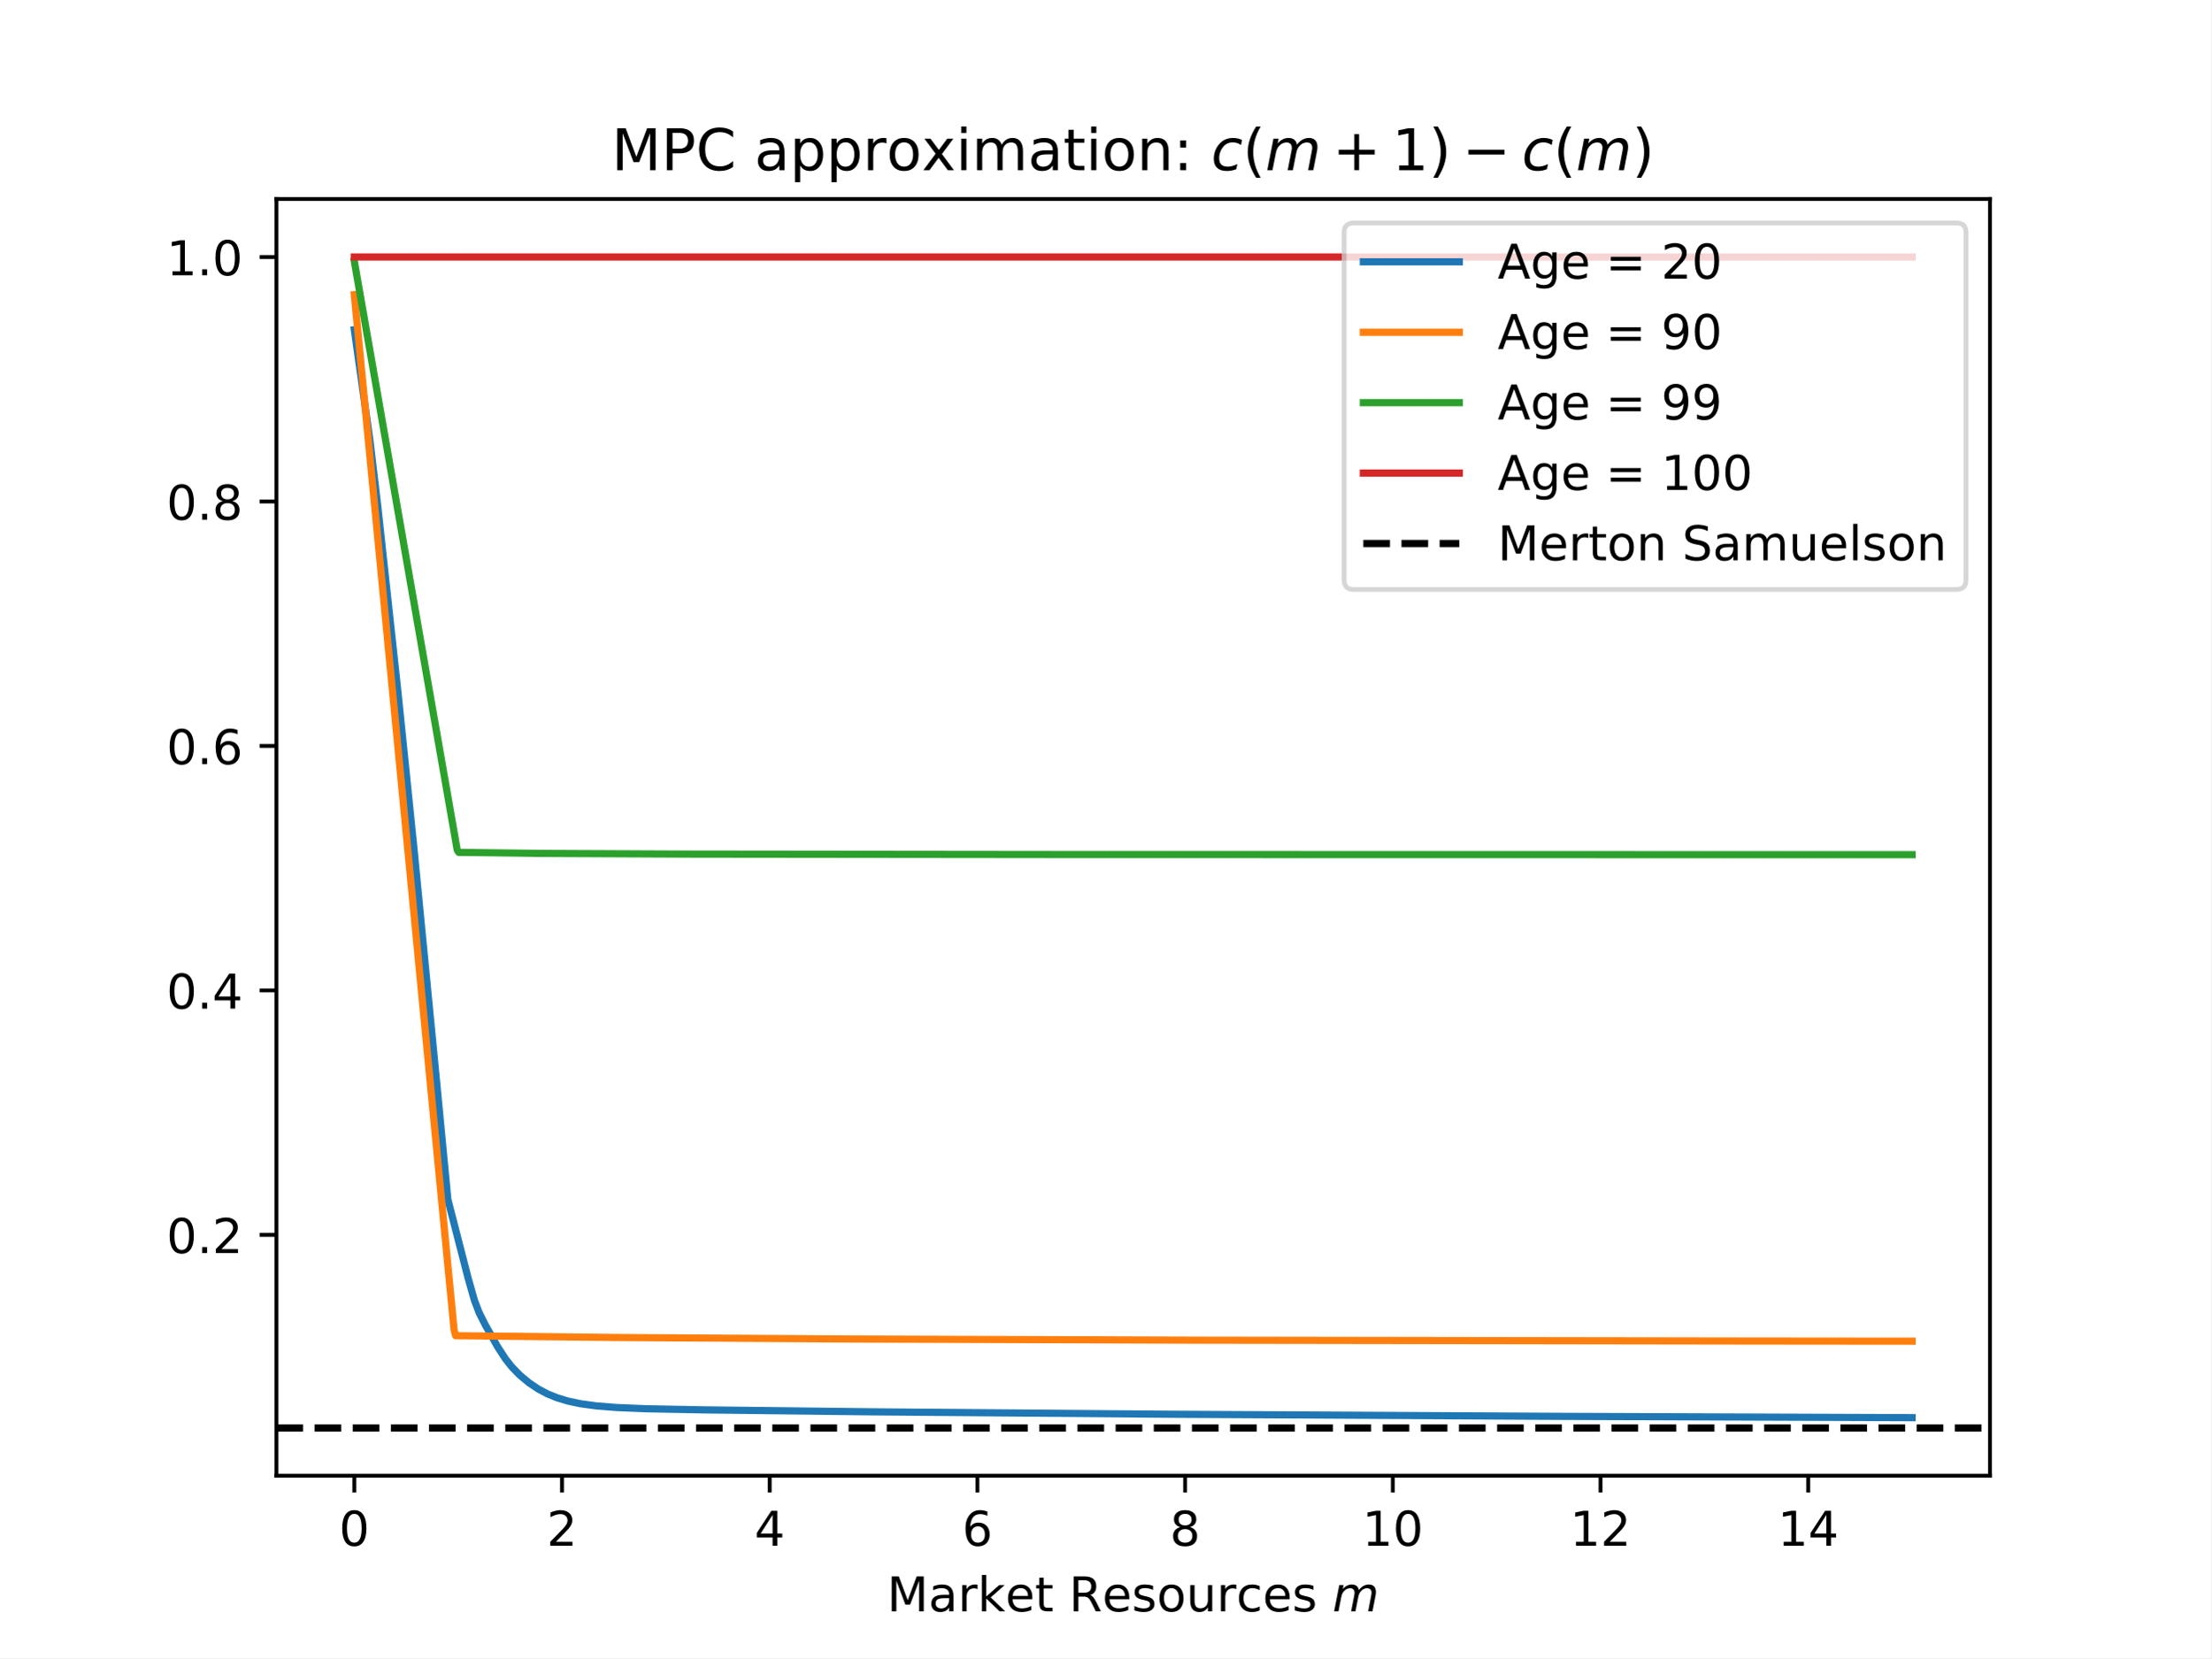
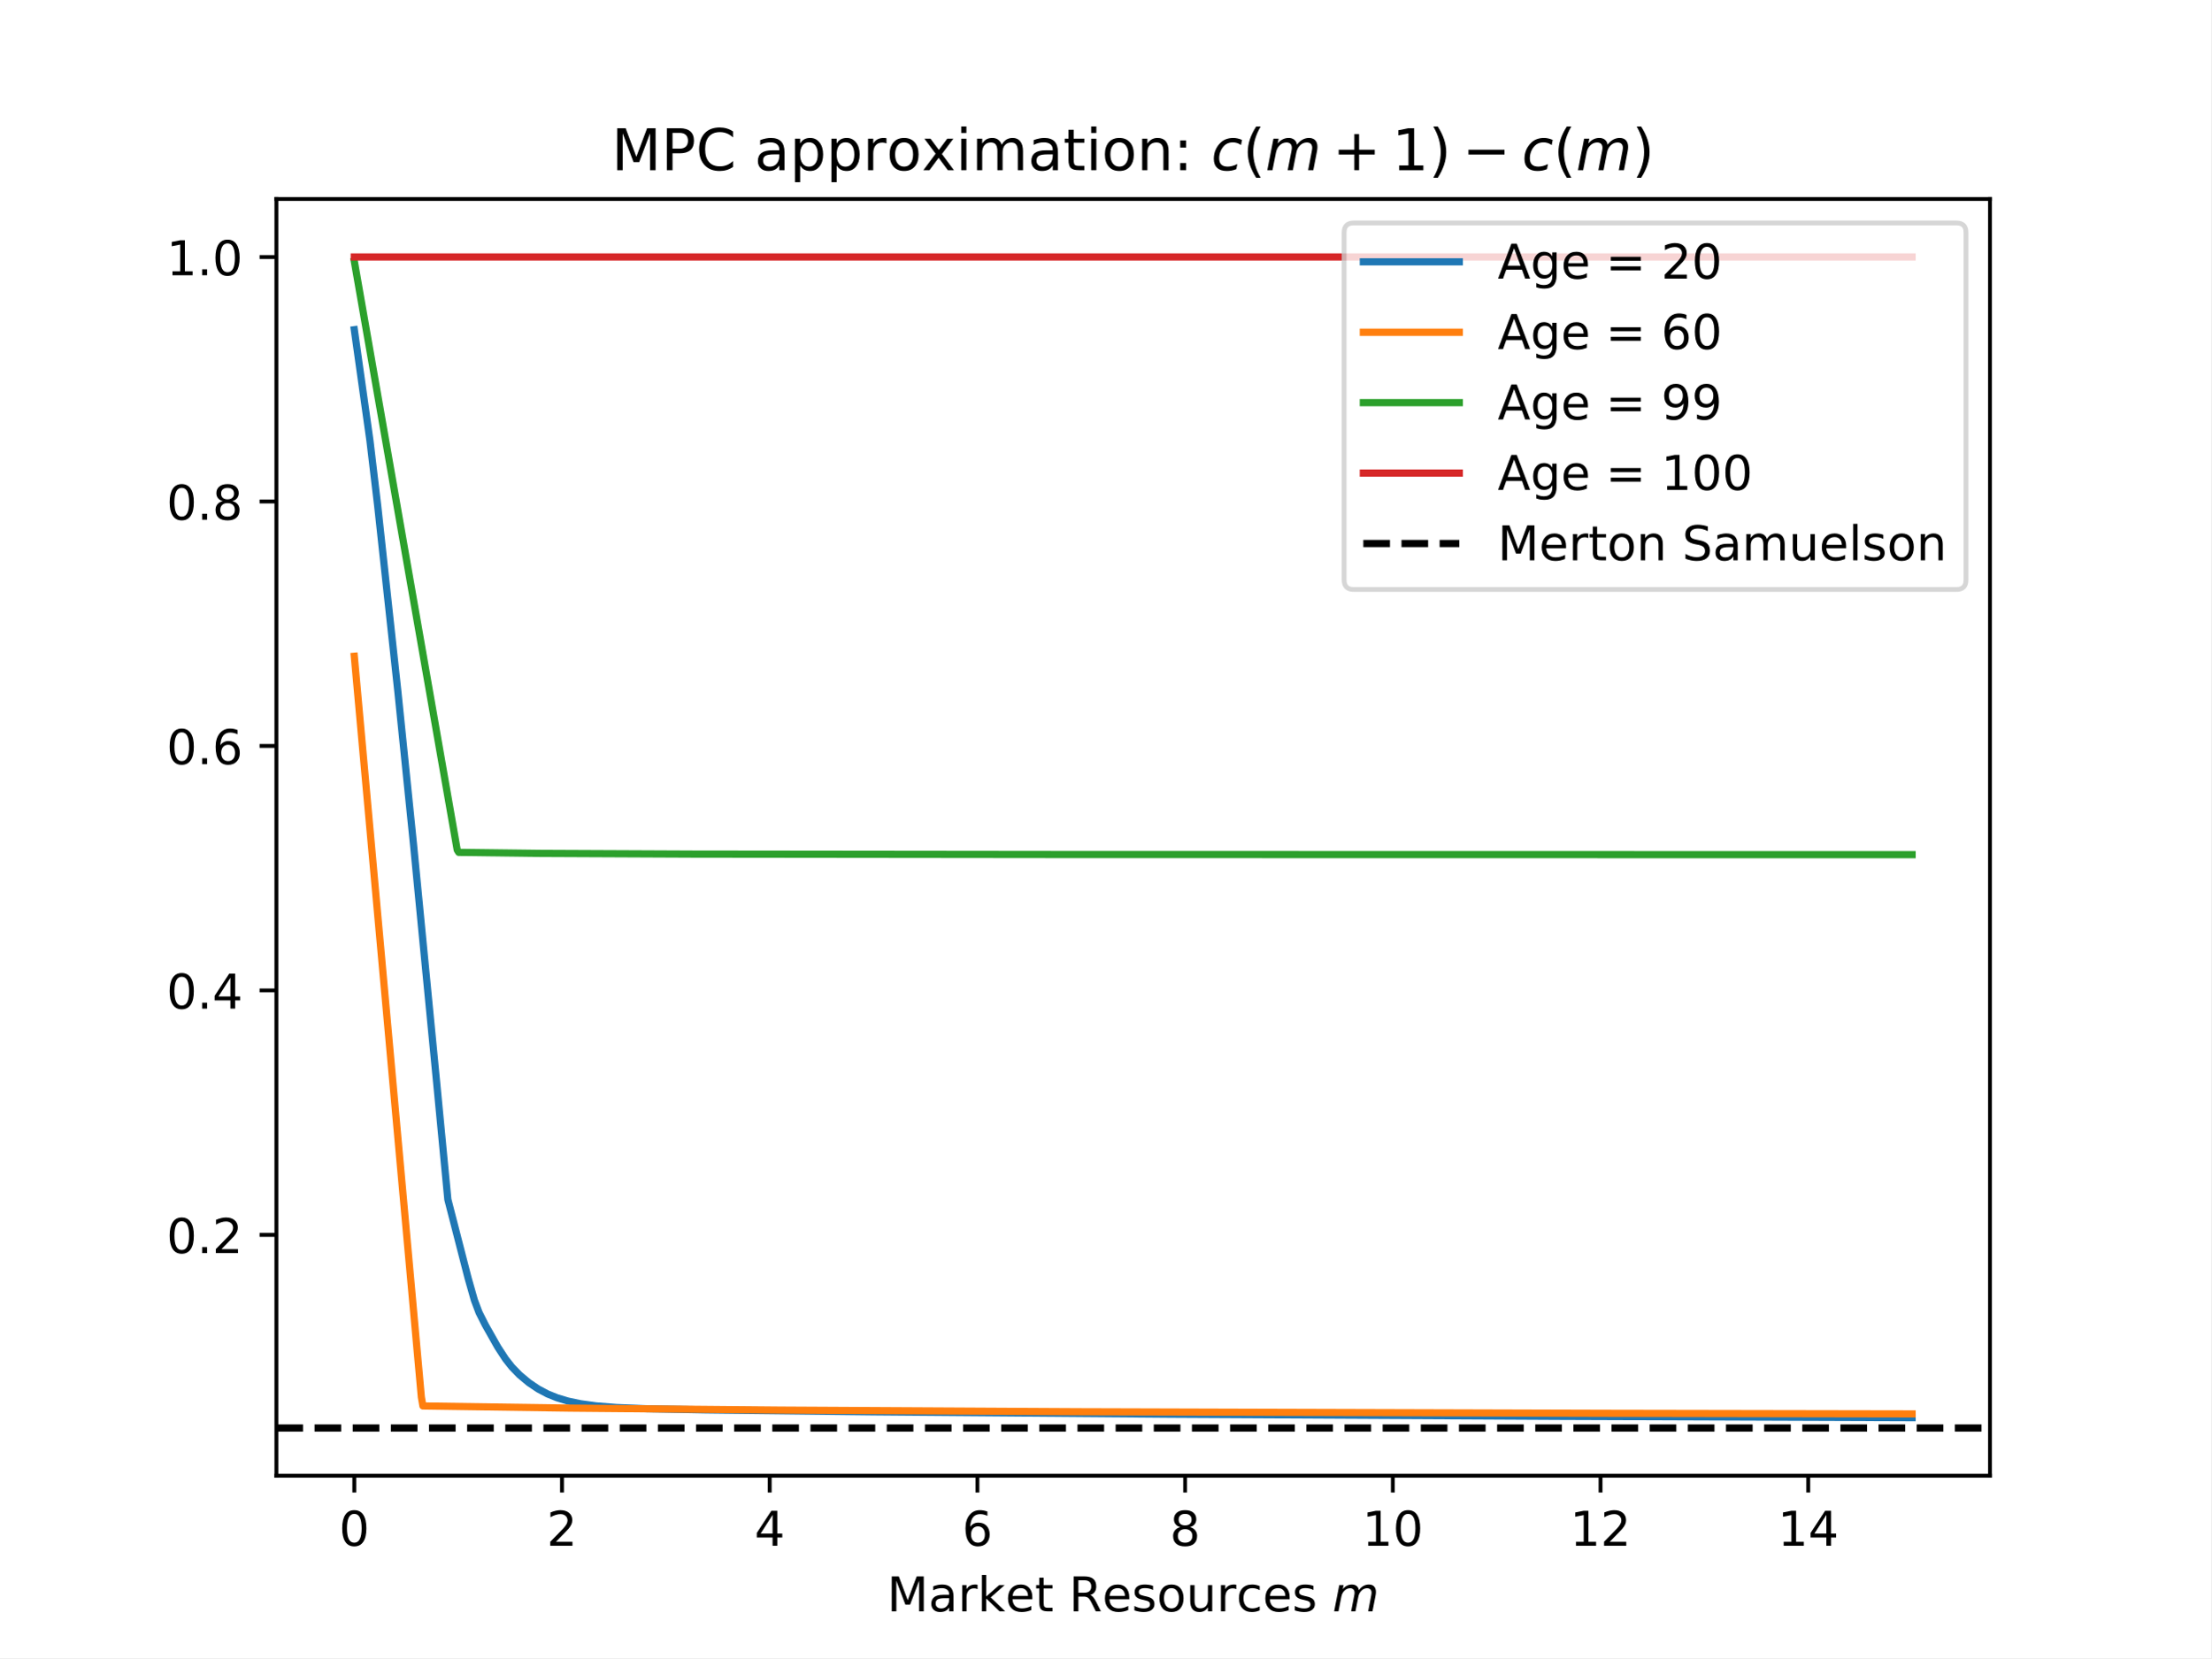
<svg xmlns="http://www.w3.org/2000/svg" xmlns:xlink="http://www.w3.org/1999/xlink" height="345.6pt" version="1.1" viewBox="0 0 460.8 345.6" width="460.8pt">
  <defs>
    <style type="text/css">
*{stroke-linecap:butt;stroke-linejoin:round;}
  </style>
  </defs>
  <g id="figure_1">
    <g id="patch_1">
      <path d="M 0 345.6  L 460.8 345.6  L 460.8 0  L 0 0  z " style="fill:#ffffff;" />
    </g>
    <g id="axes_1">
      <g id="patch_2">
        <path d="M 57.6 307.584  L 414.72 307.584  L 414.72 41.472  L 57.6 41.472  z " style="fill:#ffffff;" />
      </g>
      <g id="matplotlib.axis_1">
        <g id="xtick_1">
          <g id="line2d_1">
            <defs>
-               <path d="M 0 0  L 0 3.5  " id="m3550b4a86b" style="stroke:#000000;stroke-width:0.8;" />
-             </defs>
-             <g>
-               <use style="stroke:#000000;stroke-width:0.8;" x="73.833" xlink:href="#m3550b4a86b" y="307.584" />
+               <path d="M 0 0  L 0 3.5  " id="mde234e8060" style="stroke:#000000;stroke-width:0.8;" />
+             </defs>
+             <g>
+               <use style="stroke:#000000;stroke-width:0.8;" x="73.833" xlink:href="#mde234e8060" y="307.584" />
            </g>
          </g>
          <g id="text_1">
            <defs>
              <path d="M 31.781 66.406  Q 24.172 66.406 20.328 58.906  Q 16.5 51.422 16.5 36.375  Q 16.5 21.391 20.328 13.891  Q 24.172 6.391 31.781 6.391  Q 39.453 6.391 43.281 13.891  Q 47.125 21.391 47.125 36.375  Q 47.125 51.422 43.281 58.906  Q 39.453 66.406 31.781 66.406  z M 31.781 74.219  Q 44.047 74.219 50.516 64.516  Q 56.984 54.828 56.984 36.375  Q 56.984 17.969 50.516 8.266  Q 44.047 -1.422 31.781 -1.422  Q 19.531 -1.422 13.062 8.266  Q 6.594 17.969 6.594 36.375  Q 6.594 54.828 13.062 64.516  Q 19.531 74.219 31.781 74.219  z " id="DejaVuSans-48" />
            </defs>
            <g transform="translate(70.65148 322.1824)scale(0.1 -0.1)">
              <use xlink:href="#DejaVuSans-48" />
            </g>
          </g>
        </g>
        <g id="xtick_2">
          <g id="line2d_2">
            <g>
-               <use style="stroke:#000000;stroke-width:0.8;" x="117.12" xlink:href="#m3550b4a86b" y="307.584" />
+               <use style="stroke:#000000;stroke-width:0.8;" x="117.12" xlink:href="#mde234e8060" y="307.584" />
            </g>
          </g>
          <g id="text_2">
            <defs>
              <path d="M 19.188 8.297  L 53.609 8.297  L 53.609 0  L 7.328 0  L 7.328 8.297  Q 12.938 14.109 22.625 23.891  Q 32.328 33.688 34.812 36.531  Q 39.547 41.844 41.422 45.531  Q 43.312 49.219 43.312 52.781  Q 43.312 58.594 39.234 62.25  Q 35.156 65.922 28.609 65.922  Q 23.969 65.922 18.812 64.312  Q 13.672 62.703 7.812 59.422  L 7.812 69.391  Q 13.766 71.781 18.938 73  Q 24.125 74.219 28.422 74.219  Q 39.75 74.219 46.484 68.547  Q 53.219 62.891 53.219 53.422  Q 53.219 48.922 51.531 44.891  Q 49.859 40.875 45.406 35.406  Q 44.188 33.984 37.641 27.219  Q 31.109 20.453 19.188 8.297  z " id="DejaVuSans-50" />
            </defs>
            <g transform="translate(113.9387 322.1824)scale(0.1 -0.1)">
              <use xlink:href="#DejaVuSans-50" />
            </g>
          </g>
        </g>
        <g id="xtick_3">
          <g id="line2d_3">
            <g>
-               <use style="stroke:#000000;stroke-width:0.8;" x="160.407" xlink:href="#m3550b4a86b" y="307.584" />
+               <use style="stroke:#000000;stroke-width:0.8;" x="160.407" xlink:href="#mde234e8060" y="307.584" />
            </g>
          </g>
          <g id="text_3">
            <defs>
              <path d="M 37.797 64.312  L 12.891 25.391  L 37.797 25.391  z M 35.203 72.906  L 47.609 72.906  L 47.609 25.391  L 58.016 25.391  L 58.016 17.188  L 47.609 17.188  L 47.609 0  L 37.797 0  L 37.797 17.188  L 4.891 17.188  L 4.891 26.703  z " id="DejaVuSans-52" />
            </defs>
            <g transform="translate(157.226 322.1824)scale(0.1 -0.1)">
              <use xlink:href="#DejaVuSans-52" />
            </g>
          </g>
        </g>
        <g id="xtick_4">
          <g id="line2d_4">
            <g>
-               <use style="stroke:#000000;stroke-width:0.8;" x="203.695" xlink:href="#m3550b4a86b" y="307.584" />
+               <use style="stroke:#000000;stroke-width:0.8;" x="203.695" xlink:href="#mde234e8060" y="307.584" />
            </g>
          </g>
          <g id="text_4">
            <defs>
              <path d="M 33.016 40.375  Q 26.375 40.375 22.484 35.828  Q 18.609 31.297 18.609 23.391  Q 18.609 15.531 22.484 10.953  Q 26.375 6.391 33.016 6.391  Q 39.656 6.391 43.531 10.953  Q 47.406 15.531 47.406 23.391  Q 47.406 31.297 43.531 35.828  Q 39.656 40.375 33.016 40.375  z M 52.594 71.297  L 52.594 62.312  Q 48.875 64.062 45.094 64.984  Q 41.312 65.922 37.594 65.922  Q 27.828 65.922 22.672 59.328  Q 17.531 52.734 16.797 39.406  Q 19.672 43.656 24.016 45.922  Q 28.375 48.188 33.594 48.188  Q 44.578 48.188 50.953 41.516  Q 57.328 34.859 57.328 23.391  Q 57.328 12.156 50.688 5.359  Q 44.047 -1.422 33.016 -1.422  Q 20.359 -1.422 13.672 8.266  Q 6.984 17.969 6.984 36.375  Q 6.984 53.656 15.188 63.938  Q 23.391 74.219 37.203 74.219  Q 40.922 74.219 44.703 73.484  Q 48.484 72.75 52.594 71.297  z " id="DejaVuSans-54" />
            </defs>
            <g transform="translate(200.5133 322.1824)scale(0.1 -0.1)">
              <use xlink:href="#DejaVuSans-54" />
            </g>
          </g>
        </g>
        <g id="xtick_5">
          <g id="line2d_5">
            <g>
-               <use style="stroke:#000000;stroke-width:0.8;" x="246.982" xlink:href="#m3550b4a86b" y="307.584" />
+               <use style="stroke:#000000;stroke-width:0.8;" x="246.982" xlink:href="#mde234e8060" y="307.584" />
            </g>
          </g>
          <g id="text_5">
            <defs>
              <path d="M 31.781 34.625  Q 24.75 34.625 20.719 30.859  Q 16.703 27.094 16.703 20.516  Q 16.703 13.922 20.719 10.156  Q 24.75 6.391 31.781 6.391  Q 38.812 6.391 42.859 10.172  Q 46.922 13.969 46.922 20.516  Q 46.922 27.094 42.891 30.859  Q 38.875 34.625 31.781 34.625  z M 21.922 38.812  Q 15.578 40.375 12.031 44.719  Q 8.5 49.078 8.5 55.328  Q 8.5 64.062 14.719 69.141  Q 20.953 74.219 31.781 74.219  Q 42.672 74.219 48.875 69.141  Q 55.078 64.062 55.078 55.328  Q 55.078 49.078 51.531 44.719  Q 48 40.375 41.703 38.812  Q 48.828 37.156 52.797 32.312  Q 56.781 27.484 56.781 20.516  Q 56.781 9.906 50.312 4.234  Q 43.844 -1.422 31.781 -1.422  Q 19.734 -1.422 13.25 4.234  Q 6.781 9.906 6.781 20.516  Q 6.781 27.484 10.781 32.312  Q 14.797 37.156 21.922 38.812  z M 18.312 54.391  Q 18.312 48.734 21.844 45.562  Q 25.391 42.391 31.781 42.391  Q 38.141 42.391 41.719 45.562  Q 45.312 48.734 45.312 54.391  Q 45.312 60.062 41.719 63.234  Q 38.141 66.406 31.781 66.406  Q 25.391 66.406 21.844 63.234  Q 18.312 60.062 18.312 54.391  z " id="DejaVuSans-56" />
            </defs>
            <g transform="translate(243.8006 322.1824)scale(0.1 -0.1)">
              <use xlink:href="#DejaVuSans-56" />
            </g>
          </g>
        </g>
        <g id="xtick_6">
          <g id="line2d_6">
            <g>
-               <use style="stroke:#000000;stroke-width:0.8;" x="290.269" xlink:href="#m3550b4a86b" y="307.584" />
+               <use style="stroke:#000000;stroke-width:0.8;" x="290.269" xlink:href="#mde234e8060" y="307.584" />
            </g>
          </g>
          <g id="text_6">
            <defs>
              <path d="M 12.406 8.297  L 28.516 8.297  L 28.516 63.922  L 10.984 60.406  L 10.984 69.391  L 28.422 72.906  L 38.281 72.906  L 38.281 8.297  L 54.391 8.297  L 54.391 0  L 12.406 0  z " id="DejaVuSans-49" />
            </defs>
            <g transform="translate(283.9066 322.1824)scale(0.1 -0.1)">
              <use xlink:href="#DejaVuSans-49" />
              <use x="63.623" xlink:href="#DejaVuSans-48" />
            </g>
          </g>
        </g>
        <g id="xtick_7">
          <g id="line2d_7">
            <g>
-               <use style="stroke:#000000;stroke-width:0.8;" x="333.556" xlink:href="#m3550b4a86b" y="307.584" />
+               <use style="stroke:#000000;stroke-width:0.8;" x="333.556" xlink:href="#mde234e8060" y="307.584" />
            </g>
          </g>
          <g id="text_7">
            <g transform="translate(327.1939 322.1824)scale(0.1 -0.1)">
              <use xlink:href="#DejaVuSans-49" />
              <use x="63.623" xlink:href="#DejaVuSans-50" />
            </g>
          </g>
        </g>
        <g id="xtick_8">
          <g id="line2d_8">
            <g>
-               <use style="stroke:#000000;stroke-width:0.8;" x="376.844" xlink:href="#m3550b4a86b" y="307.584" />
+               <use style="stroke:#000000;stroke-width:0.8;" x="376.844" xlink:href="#mde234e8060" y="307.584" />
            </g>
          </g>
          <g id="text_8">
            <g transform="translate(370.4811 322.1824)scale(0.1 -0.1)">
              <use xlink:href="#DejaVuSans-49" />
              <use x="63.623" xlink:href="#DejaVuSans-52" />
            </g>
          </g>
        </g>
        <g id="text_9">
          <defs>
            <path d="M 9.812 72.906  L 24.516 72.906  L 43.109 23.297  L 61.812 72.906  L 76.516 72.906  L 76.516 0  L 66.891 0  L 66.891 64.016  L 48.094 14.016  L 38.188 14.016  L 19.391 64.016  L 19.391 0  L 9.812 0  z " id="DejaVuSans-77" />
            <path d="M 34.281 27.484  Q 23.391 27.484 19.188 25  Q 14.984 22.516 14.984 16.5  Q 14.984 11.719 18.141 8.906  Q 21.297 6.109 26.703 6.109  Q 34.188 6.109 38.703 11.406  Q 43.219 16.703 43.219 25.484  L 43.219 27.484  z M 52.203 31.203  L 52.203 0  L 43.219 0  L 43.219 8.297  Q 40.141 3.328 35.547 0.953  Q 30.953 -1.422 24.312 -1.422  Q 15.922 -1.422 10.953 3.297  Q 6 8.016 6 15.922  Q 6 25.141 12.172 29.828  Q 18.359 34.516 30.609 34.516  L 43.219 34.516  L 43.219 35.406  Q 43.219 41.609 39.141 45  Q 35.062 48.391 27.688 48.391  Q 23 48.391 18.547 47.266  Q 14.109 46.141 10.016 43.891  L 10.016 52.203  Q 14.938 54.109 19.578 55.047  Q 24.219 56 28.609 56  Q 40.484 56 46.344 49.844  Q 52.203 43.703 52.203 31.203  z " id="DejaVuSans-97" />
            <path d="M 41.109 46.297  Q 39.594 47.172 37.812 47.578  Q 36.031 48 33.891 48  Q 26.266 48 22.188 43.047  Q 18.109 38.094 18.109 28.812  L 18.109 0  L 9.078 0  L 9.078 54.688  L 18.109 54.688  L 18.109 46.188  Q 20.953 51.172 25.484 53.578  Q 30.031 56 36.531 56  Q 37.453 56 38.578 55.875  Q 39.703 55.766 41.062 55.516  z " id="DejaVuSans-114" />
            <path d="M 9.078 75.984  L 18.109 75.984  L 18.109 31.109  L 44.922 54.688  L 56.391 54.688  L 27.391 29.109  L 57.625 0  L 45.906 0  L 18.109 26.703  L 18.109 0  L 9.078 0  z " id="DejaVuSans-107" />
            <path d="M 56.203 29.594  L 56.203 25.203  L 14.891 25.203  Q 15.484 15.922 20.484 11.062  Q 25.484 6.203 34.422 6.203  Q 39.594 6.203 44.453 7.469  Q 49.312 8.734 54.109 11.281  L 54.109 2.781  Q 49.266 0.734 44.188 -0.344  Q 39.109 -1.422 33.891 -1.422  Q 20.797 -1.422 13.156 6.188  Q 5.516 13.812 5.516 26.812  Q 5.516 40.234 12.766 48.109  Q 20.016 56 32.328 56  Q 43.359 56 49.781 48.891  Q 56.203 41.797 56.203 29.594  z M 47.219 32.234  Q 47.125 39.594 43.094 43.984  Q 39.062 48.391 32.422 48.391  Q 24.906 48.391 20.391 44.141  Q 15.875 39.891 15.188 32.172  z " id="DejaVuSans-101" />
            <path d="M 18.312 70.219  L 18.312 54.688  L 36.812 54.688  L 36.812 47.703  L 18.312 47.703  L 18.312 18.016  Q 18.312 11.328 20.141 9.422  Q 21.969 7.516 27.594 7.516  L 36.812 7.516  L 36.812 0  L 27.594 0  Q 17.188 0 13.234 3.875  Q 9.281 7.766 9.281 18.016  L 9.281 47.703  L 2.688 47.703  L 2.688 54.688  L 9.281 54.688  L 9.281 70.219  z " id="DejaVuSans-116" />
            <path id="DejaVuSans-32" />
            <path d="M 44.391 34.188  Q 47.562 33.109 50.562 29.594  Q 53.562 26.078 56.594 19.922  L 66.609 0  L 56 0  L 46.688 18.703  Q 43.062 26.031 39.672 28.422  Q 36.281 30.812 30.422 30.812  L 19.672 30.812  L 19.672 0  L 9.812 0  L 9.812 72.906  L 32.078 72.906  Q 44.578 72.906 50.734 67.672  Q 56.891 62.453 56.891 51.906  Q 56.891 45.016 53.688 40.469  Q 50.484 35.938 44.391 34.188  z M 19.672 64.797  L 19.672 38.922  L 32.078 38.922  Q 39.203 38.922 42.844 42.219  Q 46.484 45.516 46.484 51.906  Q 46.484 58.297 42.844 61.547  Q 39.203 64.797 32.078 64.797  z " id="DejaVuSans-82" />
            <path d="M 44.281 53.078  L 44.281 44.578  Q 40.484 46.531 36.375 47.5  Q 32.281 48.484 27.875 48.484  Q 21.188 48.484 17.844 46.438  Q 14.5 44.391 14.5 40.281  Q 14.5 37.156 16.891 35.375  Q 19.281 33.594 26.516 31.984  L 29.594 31.297  Q 39.156 29.25 43.188 25.516  Q 47.219 21.781 47.219 15.094  Q 47.219 7.469 41.188 3.016  Q 35.156 -1.422 24.609 -1.422  Q 20.219 -1.422 15.453 -0.562  Q 10.688 0.297 5.422 2  L 5.422 11.281  Q 10.406 8.688 15.234 7.391  Q 20.062 6.109 24.812 6.109  Q 31.156 6.109 34.562 8.281  Q 37.984 10.453 37.984 14.406  Q 37.984 18.062 35.516 20.016  Q 33.062 21.969 24.703 23.781  L 21.578 24.516  Q 13.234 26.266 9.516 29.906  Q 5.812 33.547 5.812 39.891  Q 5.812 47.609 11.281 51.797  Q 16.75 56 26.812 56  Q 31.781 56 36.172 55.266  Q 40.578 54.547 44.281 53.078  z " id="DejaVuSans-115" />
            <path d="M 30.609 48.391  Q 23.391 48.391 19.188 42.75  Q 14.984 37.109 14.984 27.297  Q 14.984 17.484 19.156 11.844  Q 23.344 6.203 30.609 6.203  Q 37.797 6.203 41.984 11.859  Q 46.188 17.531 46.188 27.297  Q 46.188 37.016 41.984 42.703  Q 37.797 48.391 30.609 48.391  z M 30.609 56  Q 42.328 56 49.016 48.375  Q 55.719 40.766 55.719 27.297  Q 55.719 13.875 49.016 6.219  Q 42.328 -1.422 30.609 -1.422  Q 18.844 -1.422 12.172 6.219  Q 5.516 13.875 5.516 27.297  Q 5.516 40.766 12.172 48.375  Q 18.844 56 30.609 56  z " id="DejaVuSans-111" />
            <path d="M 8.5 21.578  L 8.5 54.688  L 17.484 54.688  L 17.484 21.922  Q 17.484 14.156 20.5 10.266  Q 23.531 6.391 29.594 6.391  Q 36.859 6.391 41.078 11.031  Q 45.312 15.672 45.312 23.688  L 45.312 54.688  L 54.297 54.688  L 54.297 0  L 45.312 0  L 45.312 8.406  Q 42.047 3.422 37.719 1  Q 33.406 -1.422 27.688 -1.422  Q 18.266 -1.422 13.375 4.438  Q 8.5 10.297 8.5 21.578  z M 31.109 56  z " id="DejaVuSans-117" />
            <path d="M 48.781 52.594  L 48.781 44.188  Q 44.969 46.297 41.141 47.344  Q 37.312 48.391 33.406 48.391  Q 24.656 48.391 19.812 42.844  Q 14.984 37.312 14.984 27.297  Q 14.984 17.281 19.812 11.734  Q 24.656 6.203 33.406 6.203  Q 37.312 6.203 41.141 7.25  Q 44.969 8.297 48.781 10.406  L 48.781 2.094  Q 45.016 0.344 40.984 -0.531  Q 36.969 -1.422 32.422 -1.422  Q 20.062 -1.422 12.781 6.344  Q 5.516 14.109 5.516 27.297  Q 5.516 40.672 12.859 48.328  Q 20.219 56 33.016 56  Q 37.156 56 41.109 55.141  Q 45.062 54.297 48.781 52.594  z " id="DejaVuSans-99" />
            <path d="M 89.797 33.016  L 83.406 0  L 74.422 0  L 80.719 32.719  Q 81.109 34.812 81.297 36.328  Q 81.5 37.844 81.5 38.922  Q 81.5 43.312 79.047 45.75  Q 76.609 48.188 72.219 48.188  Q 65.672 48.188 60.547 43.281  Q 55.422 38.375 53.906 30.516  L 47.906 0  L 38.922 0  L 45.312 32.719  Q 45.703 34.516 45.891 36.047  Q 46.094 37.594 46.094 38.812  Q 46.094 43.266 43.656 45.719  Q 41.219 48.188 36.922 48.188  Q 30.281 48.188 25.141 43.281  Q 20.016 38.375 18.5 30.516  L 12.5 0  L 3.516 0  L 14.203 54.688  L 23.188 54.688  L 21.484 46.188  Q 25.141 50.984 30.047 53.484  Q 34.969 56 40.578 56  Q 46.531 56 50.359 52.875  Q 54.203 49.75 54.984 44.188  Q 59.078 49.953 64.469 52.969  Q 69.875 56 75.875 56  Q 82.906 56 86.734 51.953  Q 90.578 47.906 90.578 40.484  Q 90.578 38.875 90.375 36.938  Q 90.188 35.016 89.797 33.016  z " id="DejaVuSans-Oblique-109" />
          </defs>
          <g transform="translate(184.86 335.8606)scale(0.1 -0.1)">
            <use transform="translate(0 0.015625)" xlink:href="#DejaVuSans-77" />
            <use transform="translate(86.2793 0.015625)" xlink:href="#DejaVuSans-97" />
            <use transform="translate(147.5586 0.015625)" xlink:href="#DejaVuSans-114" />
            <use transform="translate(188.6719 0.015625)" xlink:href="#DejaVuSans-107" />
            <use transform="translate(246.582 0.015625)" xlink:href="#DejaVuSans-101" />
            <use transform="translate(308.1055 0.015625)" xlink:href="#DejaVuSans-116" />
            <use transform="translate(347.3145 0.015625)" xlink:href="#DejaVuSans-32" />
            <use transform="translate(379.1016 0.015625)" xlink:href="#DejaVuSans-82" />
            <use transform="translate(448.584 0.015625)" xlink:href="#DejaVuSans-101" />
            <use transform="translate(510.1074 0.015625)" xlink:href="#DejaVuSans-115" />
            <use transform="translate(562.207 0.015625)" xlink:href="#DejaVuSans-111" />
            <use transform="translate(623.3887 0.015625)" xlink:href="#DejaVuSans-117" />
            <use transform="translate(686.7676 0.015625)" xlink:href="#DejaVuSans-114" />
            <use transform="translate(727.8809 0.015625)" xlink:href="#DejaVuSans-99" />
            <use transform="translate(782.8613 0.015625)" xlink:href="#DejaVuSans-101" />
            <use transform="translate(844.3848 0.015625)" xlink:href="#DejaVuSans-115" />
            <use transform="translate(896.4844 0.015625)" xlink:href="#DejaVuSans-32" />
            <use transform="translate(928.2715 0.015625)" xlink:href="#DejaVuSans-Oblique-109" />
          </g>
        </g>
      </g>
      <g id="matplotlib.axis_2">
        <g id="ytick_1">
          <g id="line2d_9">
            <defs>
-               <path d="M 0 0  L -3.5 0  " id="m4e81d42ca5" style="stroke:#000000;stroke-width:0.8;" />
-             </defs>
-             <g>
-               <use style="stroke:#000000;stroke-width:0.8;" x="57.6" xlink:href="#m4e81d42ca5" y="257.384" />
+               <path d="M 0 0  L -3.5 0  " id="m72650eaec4" style="stroke:#000000;stroke-width:0.8;" />
+             </defs>
+             <g>
+               <use style="stroke:#000000;stroke-width:0.8;" x="57.6" xlink:href="#m72650eaec4" y="257.384" />
            </g>
          </g>
          <g id="text_10">
            <defs>
              <path d="M 10.688 12.406  L 21 12.406  L 21 0  L 10.688 0  z " id="DejaVuSans-46" />
            </defs>
            <g transform="translate(34.69687 261.1833)scale(0.1 -0.1)">
              <use xlink:href="#DejaVuSans-48" />
              <use x="63.623" xlink:href="#DejaVuSans-46" />
              <use x="95.41" xlink:href="#DejaVuSans-50" />
            </g>
          </g>
        </g>
        <g id="ytick_2">
          <g id="line2d_10">
            <g>
-               <use style="stroke:#000000;stroke-width:0.8;" x="57.6" xlink:href="#m4e81d42ca5" y="206.43" />
+               <use style="stroke:#000000;stroke-width:0.8;" x="57.6" xlink:href="#m72650eaec4" y="206.43" />
            </g>
          </g>
          <g id="text_11">
            <g transform="translate(34.69687 210.2293)scale(0.1 -0.1)">
              <use xlink:href="#DejaVuSans-48" />
              <use x="63.623" xlink:href="#DejaVuSans-46" />
              <use x="95.41" xlink:href="#DejaVuSans-52" />
            </g>
          </g>
        </g>
        <g id="ytick_3">
          <g id="line2d_11">
            <g>
-               <use style="stroke:#000000;stroke-width:0.8;" x="57.6" xlink:href="#m4e81d42ca5" y="155.476" />
+               <use style="stroke:#000000;stroke-width:0.8;" x="57.6" xlink:href="#m72650eaec4" y="155.476" />
            </g>
          </g>
          <g id="text_12">
            <g transform="translate(34.69687 159.2753)scale(0.1 -0.1)">
              <use xlink:href="#DejaVuSans-48" />
              <use x="63.623" xlink:href="#DejaVuSans-46" />
              <use x="95.41" xlink:href="#DejaVuSans-54" />
            </g>
          </g>
        </g>
        <g id="ytick_4">
          <g id="line2d_12">
            <g>
-               <use style="stroke:#000000;stroke-width:0.8;" x="57.6" xlink:href="#m4e81d42ca5" y="104.522" />
+               <use style="stroke:#000000;stroke-width:0.8;" x="57.6" xlink:href="#m72650eaec4" y="104.522" />
            </g>
          </g>
          <g id="text_13">
            <g transform="translate(34.69687 108.3212)scale(0.1 -0.1)">
              <use xlink:href="#DejaVuSans-48" />
              <use x="63.623" xlink:href="#DejaVuSans-46" />
              <use x="95.41" xlink:href="#DejaVuSans-56" />
            </g>
          </g>
        </g>
        <g id="ytick_5">
          <g id="line2d_13">
            <g>
-               <use style="stroke:#000000;stroke-width:0.8;" x="57.6" xlink:href="#m4e81d42ca5" y="53.568" />
+               <use style="stroke:#000000;stroke-width:0.8;" x="57.6" xlink:href="#m72650eaec4" y="53.568" />
            </g>
          </g>
          <g id="text_14">
            <g transform="translate(34.69687 57.36722)scale(0.1 -0.1)">
              <use xlink:href="#DejaVuSans-49" />
              <use x="63.623" xlink:href="#DejaVuSans-46" />
              <use x="95.41" xlink:href="#DejaVuSans-48" />
            </g>
          </g>
        </g>
      </g>
      <g id="line2d_14">
-         <path clip-path="url(#p691d512bce)" d="M 73.833 68.713  L 77.083 91.772  L 78.707 105.424  L 82.932 144.318  L 86.182 176.093  L 91.057 226.275  L 93.331 250.004  L 97.556 266.418  L 98.856 270.991  L 99.831 273.578  L 101.131 276.158  L 103.731 280.761  L 105.356 283.256  L 106.656 284.906  L 108.281 286.583  L 110.23 288.208  L 112.18 289.519  L 114.13 290.55  L 116.08 291.34  L 118.355 292.025  L 120.955 292.577  L 124.205 293.028  L 128.429 293.369  L 134.604 293.625  L 146.953 293.864  L 182.051 294.274  L 244.122 294.777  L 325.042 295.212  L 398.487 295.488  L 398.487 295.488  " style="fill:none;stroke:#1f77b4;stroke-linecap:square;stroke-width:1.5;" />
+         <path clip-path="url(#p1fb2590358)" d="M 73.833 68.713  L 77.083 91.772  L 78.707 105.424  L 82.932 144.318  L 86.182 176.093  L 91.057 226.275  L 93.331 250.004  L 97.556 266.418  L 98.856 270.991  L 99.831 273.578  L 101.131 276.158  L 103.731 280.761  L 105.356 283.256  L 106.656 284.906  L 108.281 286.583  L 110.23 288.208  L 112.18 289.519  L 114.13 290.55  L 116.08 291.34  L 118.355 292.025  L 120.955 292.577  L 124.205 293.028  L 128.429 293.369  L 134.604 293.625  L 146.953 293.864  L 182.051 294.274  L 244.122 294.777  L 325.042 295.212  L 398.487 295.488  L 398.487 295.488  " style="fill:none;stroke:#1f77b4;stroke-linecap:square;stroke-width:1.5;" />
      </g>
      <g id="line2d_15">
-         <path clip-path="url(#p691d512bce)" d="M 73.833 61.415  L 94.631 277.221  L 94.956 278.403  L 128.429 278.78  L 177.826 279.095  L 250.622 279.337  L 365.664 279.515  L 398.487 279.546  L 398.487 279.546  " style="fill:none;stroke:#ff7f0e;stroke-linecap:square;stroke-width:1.5;" />
+         <path clip-path="url(#p1fb2590358)" d="M 73.833 136.79  L 87.807 291.198  L 88.132 293.045  L 118.68 293.497  L 162.552 293.905  L 224.948 294.254  L 335.116 294.586  L 398.487 294.701  L 398.487 294.701  " style="fill:none;stroke:#ff7f0e;stroke-linecap:square;stroke-width:1.5;" />
      </g>
      <g id="line2d_16">
-         <path clip-path="url(#p691d512bce)" d="M 73.833 54.443  L 95.281 177.16  L 95.606 177.66  L 112.505 177.875  L 144.678 178.025  L 222.348 178.113  L 398.487 178.144  L 398.487 178.144  " style="fill:none;stroke:#2ca02c;stroke-linecap:square;stroke-width:1.5;" />
+         <path clip-path="url(#p1fb2590358)" d="M 73.833 54.443  L 95.281 177.16  L 95.606 177.66  L 112.505 177.875  L 144.678 178.025  L 222.348 178.113  L 398.487 178.144  L 398.487 178.144  " style="fill:none;stroke:#2ca02c;stroke-linecap:square;stroke-width:1.5;" />
      </g>
      <g id="line2d_17">
-         <path clip-path="url(#p691d512bce)" d="M 73.833 53.568  L 398.487 53.568  L 398.487 53.568  " style="fill:none;stroke:#d62728;stroke-linecap:square;stroke-width:1.5;" />
+         <path clip-path="url(#p1fb2590358)" d="M 73.833 53.568  L 398.487 53.568  L 398.487 53.568  " style="fill:none;stroke:#d62728;stroke-linecap:square;stroke-width:1.5;" />
      </g>
      <g id="line2d_18">
-         <path clip-path="url(#p691d512bce)" d="M 57.6 297.637  L 414.72 297.637  " style="fill:none;stroke:#000000;stroke-dasharray:5.55,2.4;stroke-dashoffset:0;stroke-width:1.5;" />
+         <path clip-path="url(#p1fb2590358)" d="M 57.6 297.637  L 414.72 297.637  " style="fill:none;stroke:#000000;stroke-dasharray:5.55,2.4;stroke-dashoffset:0;stroke-width:1.5;" />
      </g>
      <g id="patch_3">
        <path d="M 57.6 307.584  L 57.6 41.472  " style="fill:none;stroke:#000000;stroke-linecap:square;stroke-linejoin:miter;stroke-width:0.8;" />
      </g>
      <g id="patch_4">
        <path d="M 414.72 307.584  L 414.72 41.472  " style="fill:none;stroke:#000000;stroke-linecap:square;stroke-linejoin:miter;stroke-width:0.8;" />
      </g>
      <g id="patch_5">
        <path d="M 57.6 307.584  L 414.72 307.584  " style="fill:none;stroke:#000000;stroke-linecap:square;stroke-linejoin:miter;stroke-width:0.8;" />
      </g>
      <g id="patch_6">
        <path d="M 57.6 41.472  L 414.72 41.472  " style="fill:none;stroke:#000000;stroke-linecap:square;stroke-linejoin:miter;stroke-width:0.8;" />
      </g>
      <g id="text_15">
        <defs>
          <path d="M 19.672 64.797  L 19.672 37.406  L 32.078 37.406  Q 38.969 37.406 42.719 40.969  Q 46.484 44.531 46.484 51.125  Q 46.484 57.672 42.719 61.234  Q 38.969 64.797 32.078 64.797  z M 9.812 72.906  L 32.078 72.906  Q 44.344 72.906 50.609 67.359  Q 56.891 61.812 56.891 51.125  Q 56.891 40.328 50.609 34.812  Q 44.344 29.297 32.078 29.297  L 19.672 29.297  L 19.672 0  L 9.812 0  z " id="DejaVuSans-80" />
          <path d="M 64.406 67.281  L 64.406 56.891  Q 59.422 61.531 53.781 63.812  Q 48.141 66.109 41.797 66.109  Q 29.297 66.109 22.656 58.469  Q 16.016 50.828 16.016 36.375  Q 16.016 21.969 22.656 14.328  Q 29.297 6.688 41.797 6.688  Q 48.141 6.688 53.781 8.984  Q 59.422 11.281 64.406 15.922  L 64.406 5.609  Q 59.234 2.094 53.438 0.328  Q 47.656 -1.422 41.219 -1.422  Q 24.656 -1.422 15.125 8.703  Q 5.609 18.844 5.609 36.375  Q 5.609 53.953 15.125 64.078  Q 24.656 74.219 41.219 74.219  Q 47.75 74.219 53.531 72.484  Q 59.328 70.75 64.406 67.281  z " id="DejaVuSans-67" />
          <path d="M 18.109 8.203  L 18.109 -20.797  L 9.078 -20.797  L 9.078 54.688  L 18.109 54.688  L 18.109 46.391  Q 20.953 51.266 25.266 53.625  Q 29.594 56 35.594 56  Q 45.562 56 51.781 48.094  Q 58.016 40.188 58.016 27.297  Q 58.016 14.406 51.781 6.484  Q 45.562 -1.422 35.594 -1.422  Q 29.594 -1.422 25.266 0.953  Q 20.953 3.328 18.109 8.203  z M 48.688 27.297  Q 48.688 37.203 44.609 42.844  Q 40.531 48.484 33.406 48.484  Q 26.266 48.484 22.188 42.844  Q 18.109 37.203 18.109 27.297  Q 18.109 17.391 22.188 11.75  Q 26.266 6.109 33.406 6.109  Q 40.531 6.109 44.609 11.75  Q 48.688 17.391 48.688 27.297  z " id="DejaVuSans-112" />
          <path d="M 54.891 54.688  L 35.109 28.078  L 55.906 0  L 45.312 0  L 29.391 21.484  L 13.484 0  L 2.875 0  L 24.125 28.609  L 4.688 54.688  L 15.281 54.688  L 29.781 35.203  L 44.281 54.688  z " id="DejaVuSans-120" />
          <path d="M 9.422 54.688  L 18.406 54.688  L 18.406 0  L 9.422 0  z M 9.422 75.984  L 18.406 75.984  L 18.406 64.594  L 9.422 64.594  z " id="DejaVuSans-105" />
          <path d="M 52 44.188  Q 55.375 50.25 60.062 53.125  Q 64.75 56 71.094 56  Q 79.641 56 84.281 50.016  Q 88.922 44.047 88.922 33.016  L 88.922 0  L 79.891 0  L 79.891 32.719  Q 79.891 40.578 77.094 44.375  Q 74.312 48.188 68.609 48.188  Q 61.625 48.188 57.562 43.547  Q 53.516 38.922 53.516 30.906  L 53.516 0  L 44.484 0  L 44.484 32.719  Q 44.484 40.625 41.703 44.406  Q 38.922 48.188 33.109 48.188  Q 26.219 48.188 22.156 43.531  Q 18.109 38.875 18.109 30.906  L 18.109 0  L 9.078 0  L 9.078 54.688  L 18.109 54.688  L 18.109 46.188  Q 21.188 51.219 25.484 53.609  Q 29.781 56 35.688 56  Q 41.656 56 45.828 52.969  Q 50 49.953 52 44.188  z " id="DejaVuSans-109" />
          <path d="M 54.891 33.016  L 54.891 0  L 45.906 0  L 45.906 32.719  Q 45.906 40.484 42.875 44.328  Q 39.844 48.188 33.797 48.188  Q 26.516 48.188 22.312 43.547  Q 18.109 38.922 18.109 30.906  L 18.109 0  L 9.078 0  L 9.078 54.688  L 18.109 54.688  L 18.109 46.188  Q 21.344 51.125 25.703 53.562  Q 30.078 56 35.797 56  Q 45.219 56 50.047 50.172  Q 54.891 44.344 54.891 33.016  z " id="DejaVuSans-110" />
          <path d="M 11.719 12.406  L 22.016 12.406  L 22.016 0  L 11.719 0  z M 11.719 51.703  L 22.016 51.703  L 22.016 39.312  L 11.719 39.312  z " id="DejaVuSans-58" />
          <path d="M 53.609 52.594  L 51.812 43.703  Q 48.578 46.047 44.938 47.219  Q 41.312 48.391 37.406 48.391  Q 33.109 48.391 29.219 46.875  Q 25.344 45.359 22.703 42.578  Q 18.5 38.328 16.203 32.609  Q 13.922 26.906 13.922 20.797  Q 13.922 13.422 17.609 9.812  Q 21.297 6.203 28.812 6.203  Q 32.516 6.203 36.688 7.328  Q 40.875 8.453 45.406 10.688  L 43.703 1.812  Q 39.797 0.203 35.672 -0.609  Q 31.547 -1.422 27.203 -1.422  Q 16.312 -1.422 10.453 4.016  Q 4.594 9.469 4.594 19.578  Q 4.594 28.078 7.641 35.234  Q 10.688 42.391 16.703 48.094  Q 20.797 52 26.312 54  Q 31.844 56 38.375 56  Q 42.188 56 45.938 55.141  Q 49.703 54.297 53.609 52.594  z " id="DejaVuSans-Oblique-99" />
          <path d="M 31 75.875  Q 24.469 64.656 21.281 53.656  Q 18.109 42.672 18.109 31.391  Q 18.109 20.125 21.312 9.062  Q 24.516 -2 31 -13.188  L 23.188 -13.188  Q 15.875 -1.703 12.234 9.375  Q 8.594 20.453 8.594 31.391  Q 8.594 42.281 12.203 53.312  Q 15.828 64.359 23.188 75.875  z " id="DejaVuSans-40" />
          <path d="M 46 62.703  L 46 35.5  L 73.188 35.5  L 73.188 27.203  L 46 27.203  L 46 0  L 37.797 0  L 37.797 27.203  L 10.594 27.203  L 10.594 35.5  L 37.797 35.5  L 37.797 62.703  z " id="DejaVuSans-43" />
          <path d="M 8.016 75.875  L 15.828 75.875  Q 23.141 64.359 26.781 53.312  Q 30.422 42.281 30.422 31.391  Q 30.422 20.453 26.781 9.375  Q 23.141 -1.703 15.828 -13.188  L 8.016 -13.188  Q 14.5 -2 17.703 9.062  Q 20.906 20.125 20.906 31.391  Q 20.906 42.672 17.703 53.656  Q 14.5 64.656 8.016 75.875  z " id="DejaVuSans-41" />
          <path d="M 10.594 35.5  L 73.188 35.5  L 73.188 27.203  L 10.594 27.203  z " id="DejaVuSans-8722" />
        </defs>
        <g transform="translate(127.44 35.472)scale(0.12 -0.12)">
          <use transform="translate(0 0.015625)" xlink:href="#DejaVuSans-77" />
          <use transform="translate(86.2793 0.015625)" xlink:href="#DejaVuSans-80" />
          <use transform="translate(146.582 0.015625)" xlink:href="#DejaVuSans-67" />
          <use transform="translate(216.4062 0.015625)" xlink:href="#DejaVuSans-32" />
          <use transform="translate(248.1934 0.015625)" xlink:href="#DejaVuSans-97" />
          <use transform="translate(309.4727 0.015625)" xlink:href="#DejaVuSans-112" />
          <use transform="translate(372.9492 0.015625)" xlink:href="#DejaVuSans-112" />
          <use transform="translate(436.4258 0.015625)" xlink:href="#DejaVuSans-114" />
          <use transform="translate(477.5391 0.015625)" xlink:href="#DejaVuSans-111" />
          <use transform="translate(538.7207 0.015625)" xlink:href="#DejaVuSans-120" />
          <use transform="translate(597.9004 0.015625)" xlink:href="#DejaVuSans-105" />
          <use transform="translate(625.6836 0.015625)" xlink:href="#DejaVuSans-109" />
          <use transform="translate(723.0957 0.015625)" xlink:href="#DejaVuSans-97" />
          <use transform="translate(784.375 0.015625)" xlink:href="#DejaVuSans-116" />
          <use transform="translate(823.584 0.015625)" xlink:href="#DejaVuSans-105" />
          <use transform="translate(851.3672 0.015625)" xlink:href="#DejaVuSans-111" />
          <use transform="translate(912.5488 0.015625)" xlink:href="#DejaVuSans-110" />
          <use transform="translate(975.9277 0.015625)" xlink:href="#DejaVuSans-58" />
          <use transform="translate(1009.619 0.015625)" xlink:href="#DejaVuSans-32" />
          <use transform="translate(1041.406 0.015625)" xlink:href="#DejaVuSans-Oblique-99" />
          <use transform="translate(1096.387 0.015625)" xlink:href="#DejaVuSans-40" />
          <use transform="translate(1135.4 0.015625)" xlink:href="#DejaVuSans-Oblique-109" />
          <use transform="translate(1252.295 0.015625)" xlink:href="#DejaVuSans-43" />
          <use transform="translate(1355.566 0.015625)" xlink:href="#DejaVuSans-49" />
          <use transform="translate(1419.189 0.015625)" xlink:href="#DejaVuSans-41" />
          <use transform="translate(1477.686 0.015625)" xlink:href="#DejaVuSans-8722" />
          <use transform="translate(1580.957 0.015625)" xlink:href="#DejaVuSans-Oblique-99" />
          <use transform="translate(1635.938 0.015625)" xlink:href="#DejaVuSans-40" />
          <use transform="translate(1674.951 0.015625)" xlink:href="#DejaVuSans-Oblique-109" />
          <use transform="translate(1772.363 0.015625)" xlink:href="#DejaVuSans-41" />
        </g>
      </g>
      <g id="legend_1">
        <g id="patch_7">
          <path d="M 282.122 122.863  L 407.72 122.863  Q 409.72 122.863 409.72 120.863  L 409.72 48.472  Q 409.72 46.472 407.72 46.472  L 282.122 46.472  Q 280.122 46.472 280.122 48.472  L 280.122 120.863  Q 280.122 122.863 282.122 122.863  z " style="fill:#ffffff;opacity:0.8;stroke:#cccccc;stroke-linejoin:miter;" />
        </g>
        <g id="line2d_19">
          <path d="M 284.122 54.57  L 304.122 54.57  " style="fill:none;stroke:#1f77b4;stroke-linecap:square;stroke-width:1.5;" />
        </g>
        <g id="line2d_20" />
        <g id="text_16">
          <defs>
            <path d="M 34.188 63.188  L 20.797 26.906  L 47.609 26.906  z M 28.609 72.906  L 39.797 72.906  L 67.578 0  L 57.328 0  L 50.688 18.703  L 17.828 18.703  L 11.188 0  L 0.781 0  z " id="DejaVuSans-65" />
            <path d="M 45.406 27.984  Q 45.406 37.75 41.375 43.109  Q 37.359 48.484 30.078 48.484  Q 22.859 48.484 18.828 43.109  Q 14.797 37.75 14.797 27.984  Q 14.797 18.266 18.828 12.891  Q 22.859 7.516 30.078 7.516  Q 37.359 7.516 41.375 12.891  Q 45.406 18.266 45.406 27.984  z M 54.391 6.781  Q 54.391 -7.172 48.188 -13.984  Q 42 -20.797 29.203 -20.797  Q 24.469 -20.797 20.266 -20.094  Q 16.062 -19.391 12.109 -17.922  L 12.109 -9.188  Q 16.062 -11.328 19.922 -12.344  Q 23.781 -13.375 27.781 -13.375  Q 36.625 -13.375 41.016 -8.766  Q 45.406 -4.156 45.406 5.172  L 45.406 9.625  Q 42.625 4.781 38.281 2.391  Q 33.938 0 27.875 0  Q 17.828 0 11.672 7.656  Q 5.516 15.328 5.516 27.984  Q 5.516 40.672 11.672 48.328  Q 17.828 56 27.875 56  Q 33.938 56 38.281 53.609  Q 42.625 51.219 45.406 46.391  L 45.406 54.688  L 54.391 54.688  z " id="DejaVuSans-103" />
            <path d="M 10.594 45.406  L 73.188 45.406  L 73.188 37.203  L 10.594 37.203  z M 10.594 25.484  L 73.188 25.484  L 73.188 17.188  L 10.594 17.188  z " id="DejaVuSans-61" />
          </defs>
          <g transform="translate(312.1216 58.07044)scale(0.1 -0.1)">
            <use xlink:href="#DejaVuSans-65" />
            <use x="68.408" xlink:href="#DejaVuSans-103" />
            <use x="131.885" xlink:href="#DejaVuSans-101" />
            <use x="193.408" xlink:href="#DejaVuSans-32" />
            <use x="225.195" xlink:href="#DejaVuSans-61" />
            <use x="308.984" xlink:href="#DejaVuSans-32" />
            <use x="340.771" xlink:href="#DejaVuSans-50" />
            <use x="404.395" xlink:href="#DejaVuSans-48" />
          </g>
        </g>
        <g id="line2d_21">
          <path d="M 284.122 69.249  L 304.122 69.249  " style="fill:none;stroke:#ff7f0e;stroke-linecap:square;stroke-width:1.5;" />
        </g>
        <g id="line2d_22" />
        <g id="text_17">
-           <defs>
-             <path d="M 10.984 1.516  L 10.984 10.5  Q 14.703 8.734 18.5 7.812  Q 22.312 6.891 25.984 6.891  Q 35.75 6.891 40.891 13.453  Q 46.047 20.016 46.781 33.406  Q 43.953 29.203 39.594 26.953  Q 35.25 24.703 29.984 24.703  Q 19.047 24.703 12.672 31.312  Q 6.297 37.938 6.297 49.422  Q 6.297 60.641 12.938 67.422  Q 19.578 74.219 30.609 74.219  Q 43.266 74.219 49.922 64.516  Q 56.594 54.828 56.594 36.375  Q 56.594 19.141 48.406 8.859  Q 40.234 -1.422 26.422 -1.422  Q 22.703 -1.422 18.891 -0.688  Q 15.094 0.047 10.984 1.516  z M 30.609 32.422  Q 37.25 32.422 41.125 36.953  Q 45.016 41.5 45.016 49.422  Q 45.016 57.281 41.125 61.844  Q 37.25 66.406 30.609 66.406  Q 23.969 66.406 20.094 61.844  Q 16.219 57.281 16.219 49.422  Q 16.219 41.5 20.094 36.953  Q 23.969 32.422 30.609 32.422  z " id="DejaVuSans-57" />
-           </defs>
          <g transform="translate(312.1216 72.74856)scale(0.1 -0.1)">
            <use xlink:href="#DejaVuSans-65" />
            <use x="68.408" xlink:href="#DejaVuSans-103" />
            <use x="131.885" xlink:href="#DejaVuSans-101" />
            <use x="193.408" xlink:href="#DejaVuSans-32" />
            <use x="225.195" xlink:href="#DejaVuSans-61" />
            <use x="308.984" xlink:href="#DejaVuSans-32" />
-             <use x="340.771" xlink:href="#DejaVuSans-57" />
+             <use x="340.771" xlink:href="#DejaVuSans-54" />
            <use x="404.395" xlink:href="#DejaVuSans-48" />
          </g>
        </g>
        <g id="line2d_23">
          <path d="M 284.122 83.927  L 304.122 83.927  " style="fill:none;stroke:#2ca02c;stroke-linecap:square;stroke-width:1.5;" />
        </g>
        <g id="line2d_24" />
        <g id="text_18">
+           <defs>
+             <path d="M 10.984 1.516  L 10.984 10.5  Q 14.703 8.734 18.5 7.812  Q 22.312 6.891 25.984 6.891  Q 35.75 6.891 40.891 13.453  Q 46.047 20.016 46.781 33.406  Q 43.953 29.203 39.594 26.953  Q 35.25 24.703 29.984 24.703  Q 19.047 24.703 12.672 31.312  Q 6.297 37.938 6.297 49.422  Q 6.297 60.641 12.938 67.422  Q 19.578 74.219 30.609 74.219  Q 43.266 74.219 49.922 64.516  Q 56.594 54.828 56.594 36.375  Q 56.594 19.141 48.406 8.859  Q 40.234 -1.422 26.422 -1.422  Q 22.703 -1.422 18.891 -0.688  Q 15.094 0.047 10.984 1.516  z M 30.609 32.422  Q 37.25 32.422 41.125 36.953  Q 45.016 41.5 45.016 49.422  Q 45.016 57.281 41.125 61.844  Q 37.25 66.406 30.609 66.406  Q 23.969 66.406 20.094 61.844  Q 16.219 57.281 16.219 49.422  Q 16.219 41.5 20.094 36.953  Q 23.969 32.422 30.609 32.422  z " id="DejaVuSans-57" />
+           </defs>
          <g transform="translate(312.1216 87.42669)scale(0.1 -0.1)">
            <use xlink:href="#DejaVuSans-65" />
            <use x="68.408" xlink:href="#DejaVuSans-103" />
            <use x="131.885" xlink:href="#DejaVuSans-101" />
            <use x="193.408" xlink:href="#DejaVuSans-32" />
            <use x="225.195" xlink:href="#DejaVuSans-61" />
            <use x="308.984" xlink:href="#DejaVuSans-32" />
            <use x="340.771" xlink:href="#DejaVuSans-57" />
            <use x="404.395" xlink:href="#DejaVuSans-57" />
          </g>
        </g>
        <g id="line2d_25">
          <path d="M 284.122 98.605  L 304.122 98.605  " style="fill:none;stroke:#d62728;stroke-linecap:square;stroke-width:1.5;" />
        </g>
        <g id="line2d_26" />
        <g id="text_19">
          <g transform="translate(312.1216 102.1048)scale(0.1 -0.1)">
            <use xlink:href="#DejaVuSans-65" />
            <use x="68.408" xlink:href="#DejaVuSans-103" />
            <use x="131.885" xlink:href="#DejaVuSans-101" />
            <use x="193.408" xlink:href="#DejaVuSans-32" />
            <use x="225.195" xlink:href="#DejaVuSans-61" />
            <use x="308.984" xlink:href="#DejaVuSans-32" />
            <use x="340.771" xlink:href="#DejaVuSans-49" />
            <use x="404.395" xlink:href="#DejaVuSans-48" />
            <use x="468.018" xlink:href="#DejaVuSans-48" />
          </g>
        </g>
        <g id="line2d_27">
          <path d="M 284.122 113.283  L 304.122 113.283  " style="fill:none;stroke:#000000;stroke-dasharray:5.55,2.4;stroke-dashoffset:0;stroke-width:1.5;" />
        </g>
        <g id="line2d_28" />
        <g id="text_20">
          <defs>
            <path d="M 53.516 70.516  L 53.516 60.891  Q 47.906 63.578 42.922 64.891  Q 37.938 66.219 33.297 66.219  Q 25.25 66.219 20.875 63.094  Q 16.5 59.969 16.5 54.203  Q 16.5 49.359 19.406 46.891  Q 22.312 44.438 30.422 42.922  L 36.375 41.703  Q 47.406 39.594 52.656 34.297  Q 57.906 29 57.906 20.125  Q 57.906 9.516 50.797 4.047  Q 43.703 -1.422 29.984 -1.422  Q 24.812 -1.422 18.969 -0.25  Q 13.141 0.922 6.891 3.219  L 6.891 13.375  Q 12.891 10.016 18.656 8.297  Q 24.422 6.594 29.984 6.594  Q 38.422 6.594 43.016 9.906  Q 47.609 13.234 47.609 19.391  Q 47.609 24.75 44.312 27.781  Q 41.016 30.812 33.5 32.328  L 27.484 33.5  Q 16.453 35.688 11.516 40.375  Q 6.594 45.062 6.594 53.422  Q 6.594 63.094 13.406 68.656  Q 20.219 74.219 32.172 74.219  Q 37.312 74.219 42.625 73.281  Q 47.953 72.359 53.516 70.516  z " id="DejaVuSans-83" />
            <path d="M 9.422 75.984  L 18.406 75.984  L 18.406 0  L 9.422 0  z " id="DejaVuSans-108" />
          </defs>
          <g transform="translate(312.1216 116.7829)scale(0.1 -0.1)">
            <use xlink:href="#DejaVuSans-77" />
            <use x="86.279" xlink:href="#DejaVuSans-101" />
            <use x="147.803" xlink:href="#DejaVuSans-114" />
            <use x="188.916" xlink:href="#DejaVuSans-116" />
            <use x="228.125" xlink:href="#DejaVuSans-111" />
            <use x="289.307" xlink:href="#DejaVuSans-110" />
            <use x="352.686" xlink:href="#DejaVuSans-32" />
            <use x="384.473" xlink:href="#DejaVuSans-83" />
            <use x="447.949" xlink:href="#DejaVuSans-97" />
            <use x="509.229" xlink:href="#DejaVuSans-109" />
            <use x="606.641" xlink:href="#DejaVuSans-117" />
            <use x="670.02" xlink:href="#DejaVuSans-101" />
            <use x="731.543" xlink:href="#DejaVuSans-108" />
            <use x="759.326" xlink:href="#DejaVuSans-115" />
            <use x="811.426" xlink:href="#DejaVuSans-111" />
            <use x="872.607" xlink:href="#DejaVuSans-110" />
          </g>
        </g>
      </g>
    </g>
  </g>
  <defs>
-     <clipPath id="p691d512bce">
+     <clipPath id="p1fb2590358">
      <rect height="266.112" width="357.12" x="57.6" y="41.472" />
    </clipPath>
  </defs>
</svg>
